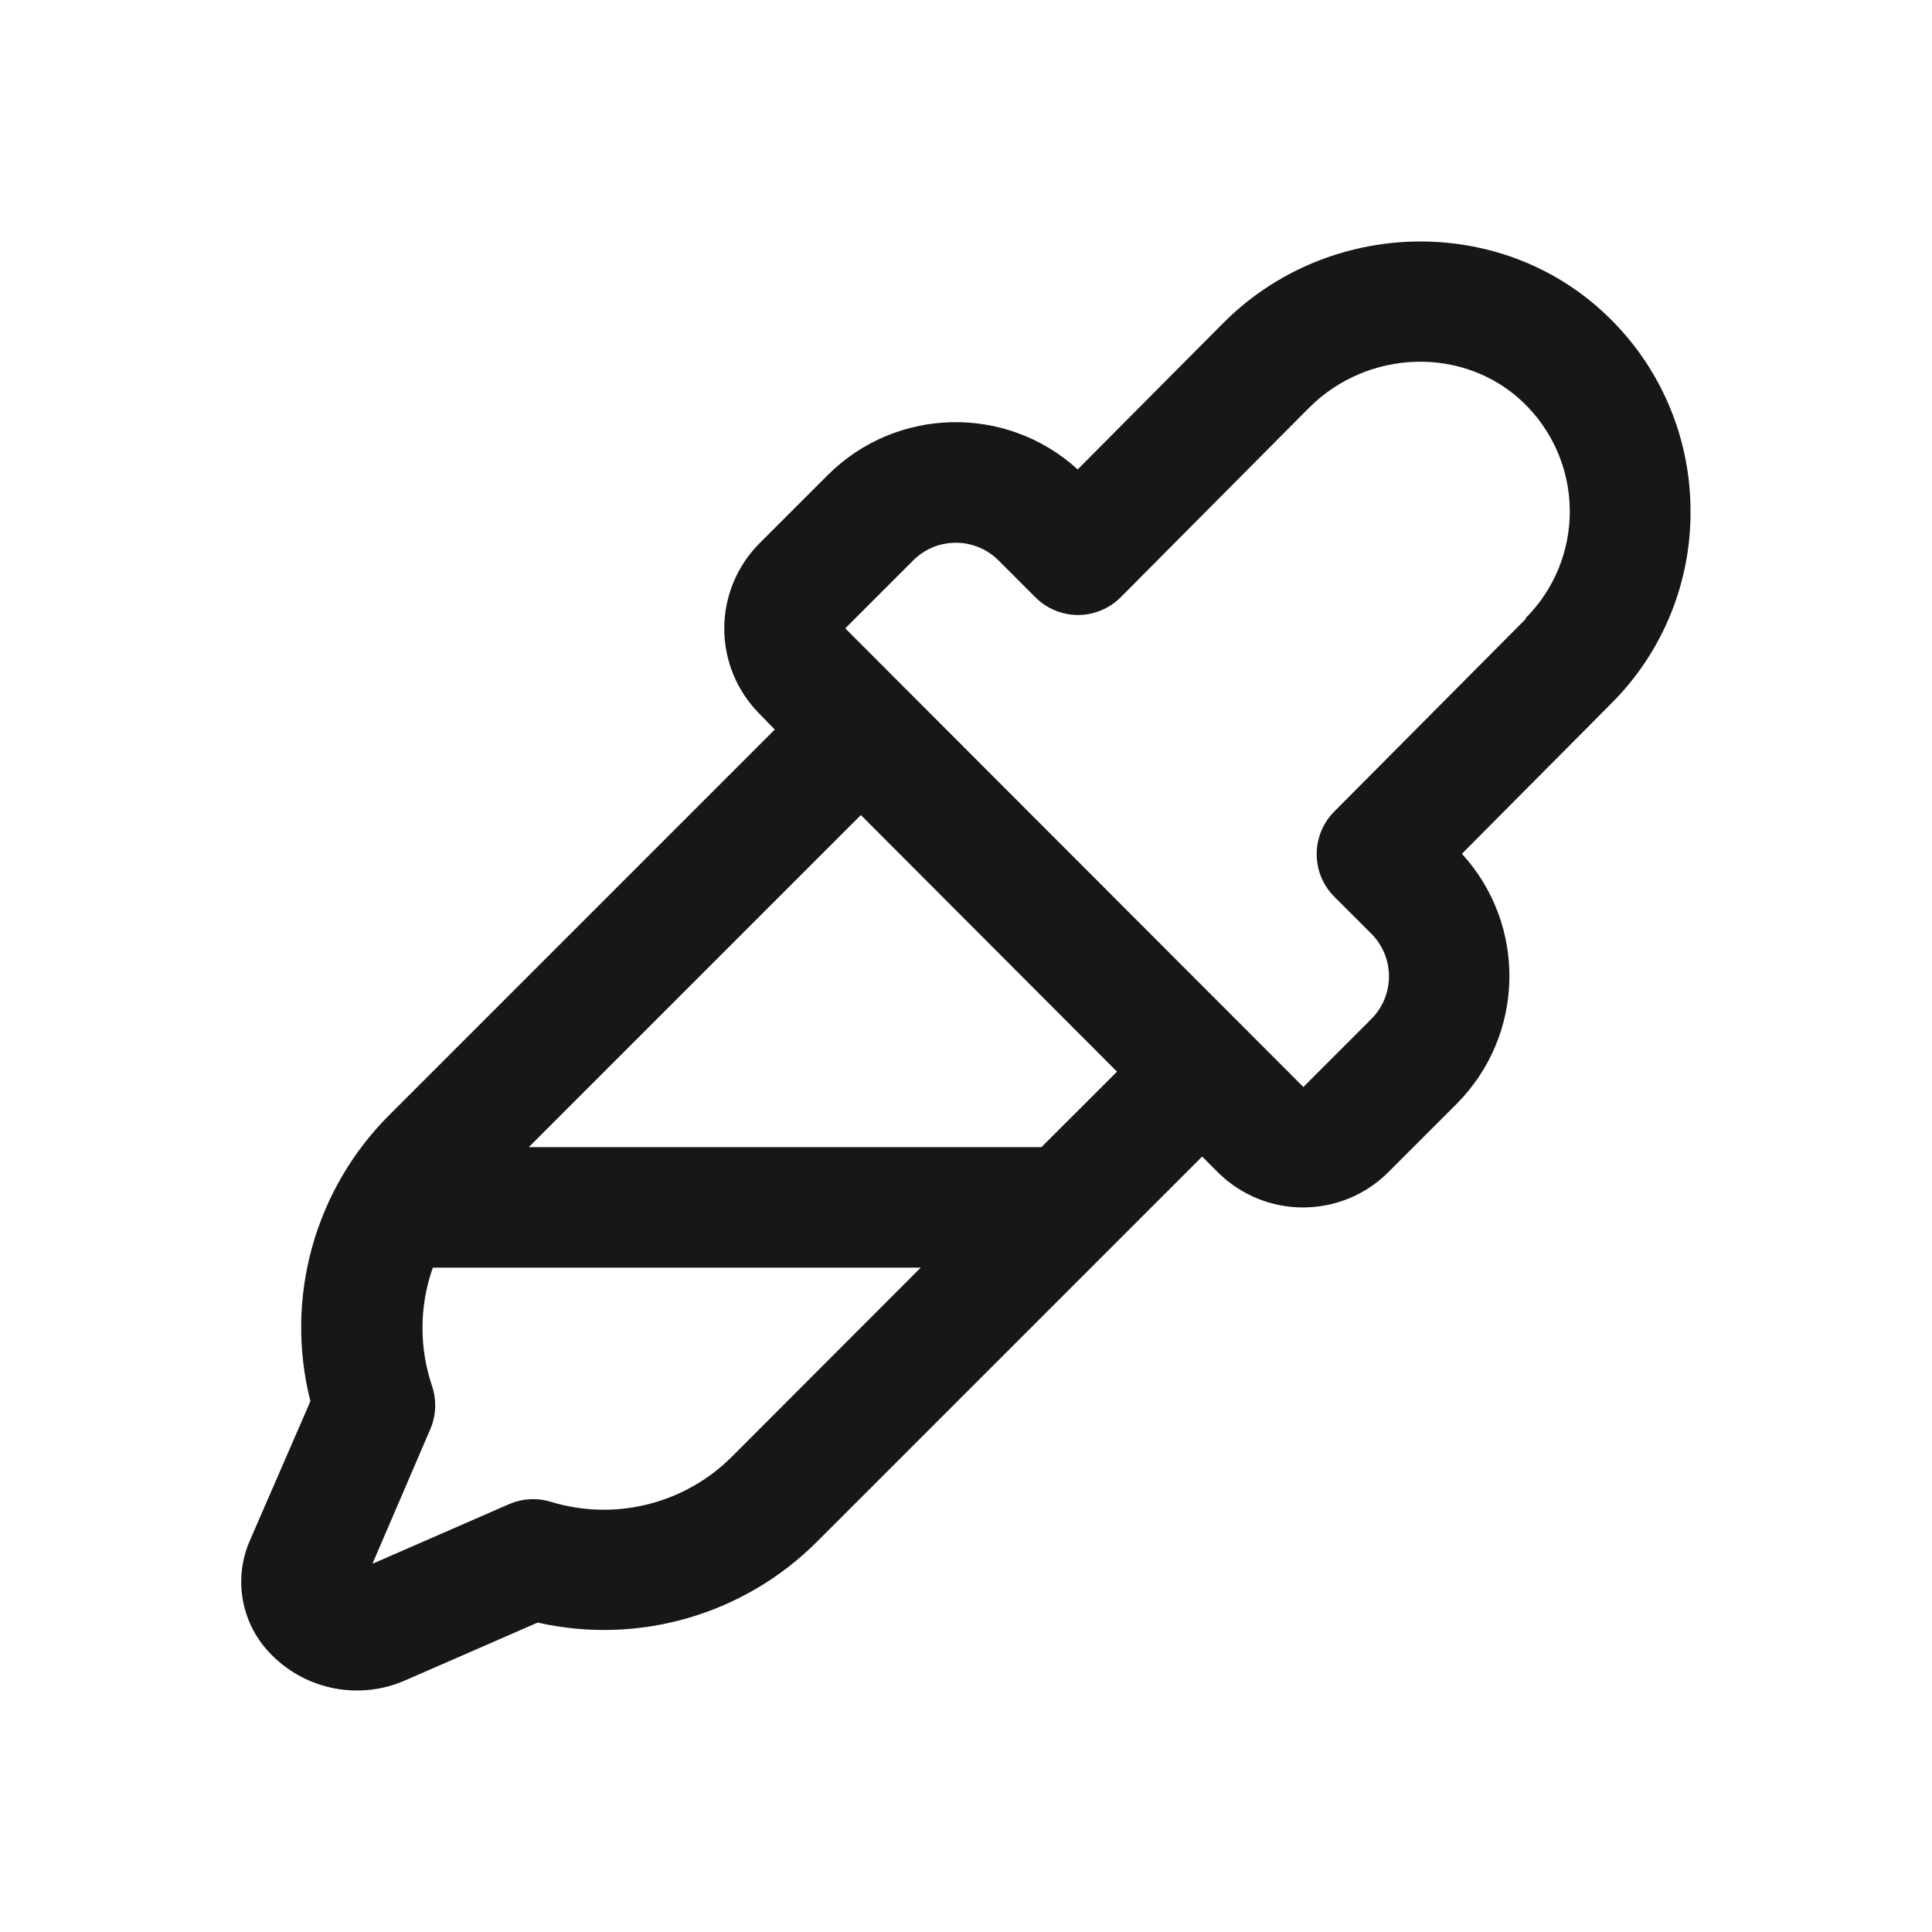
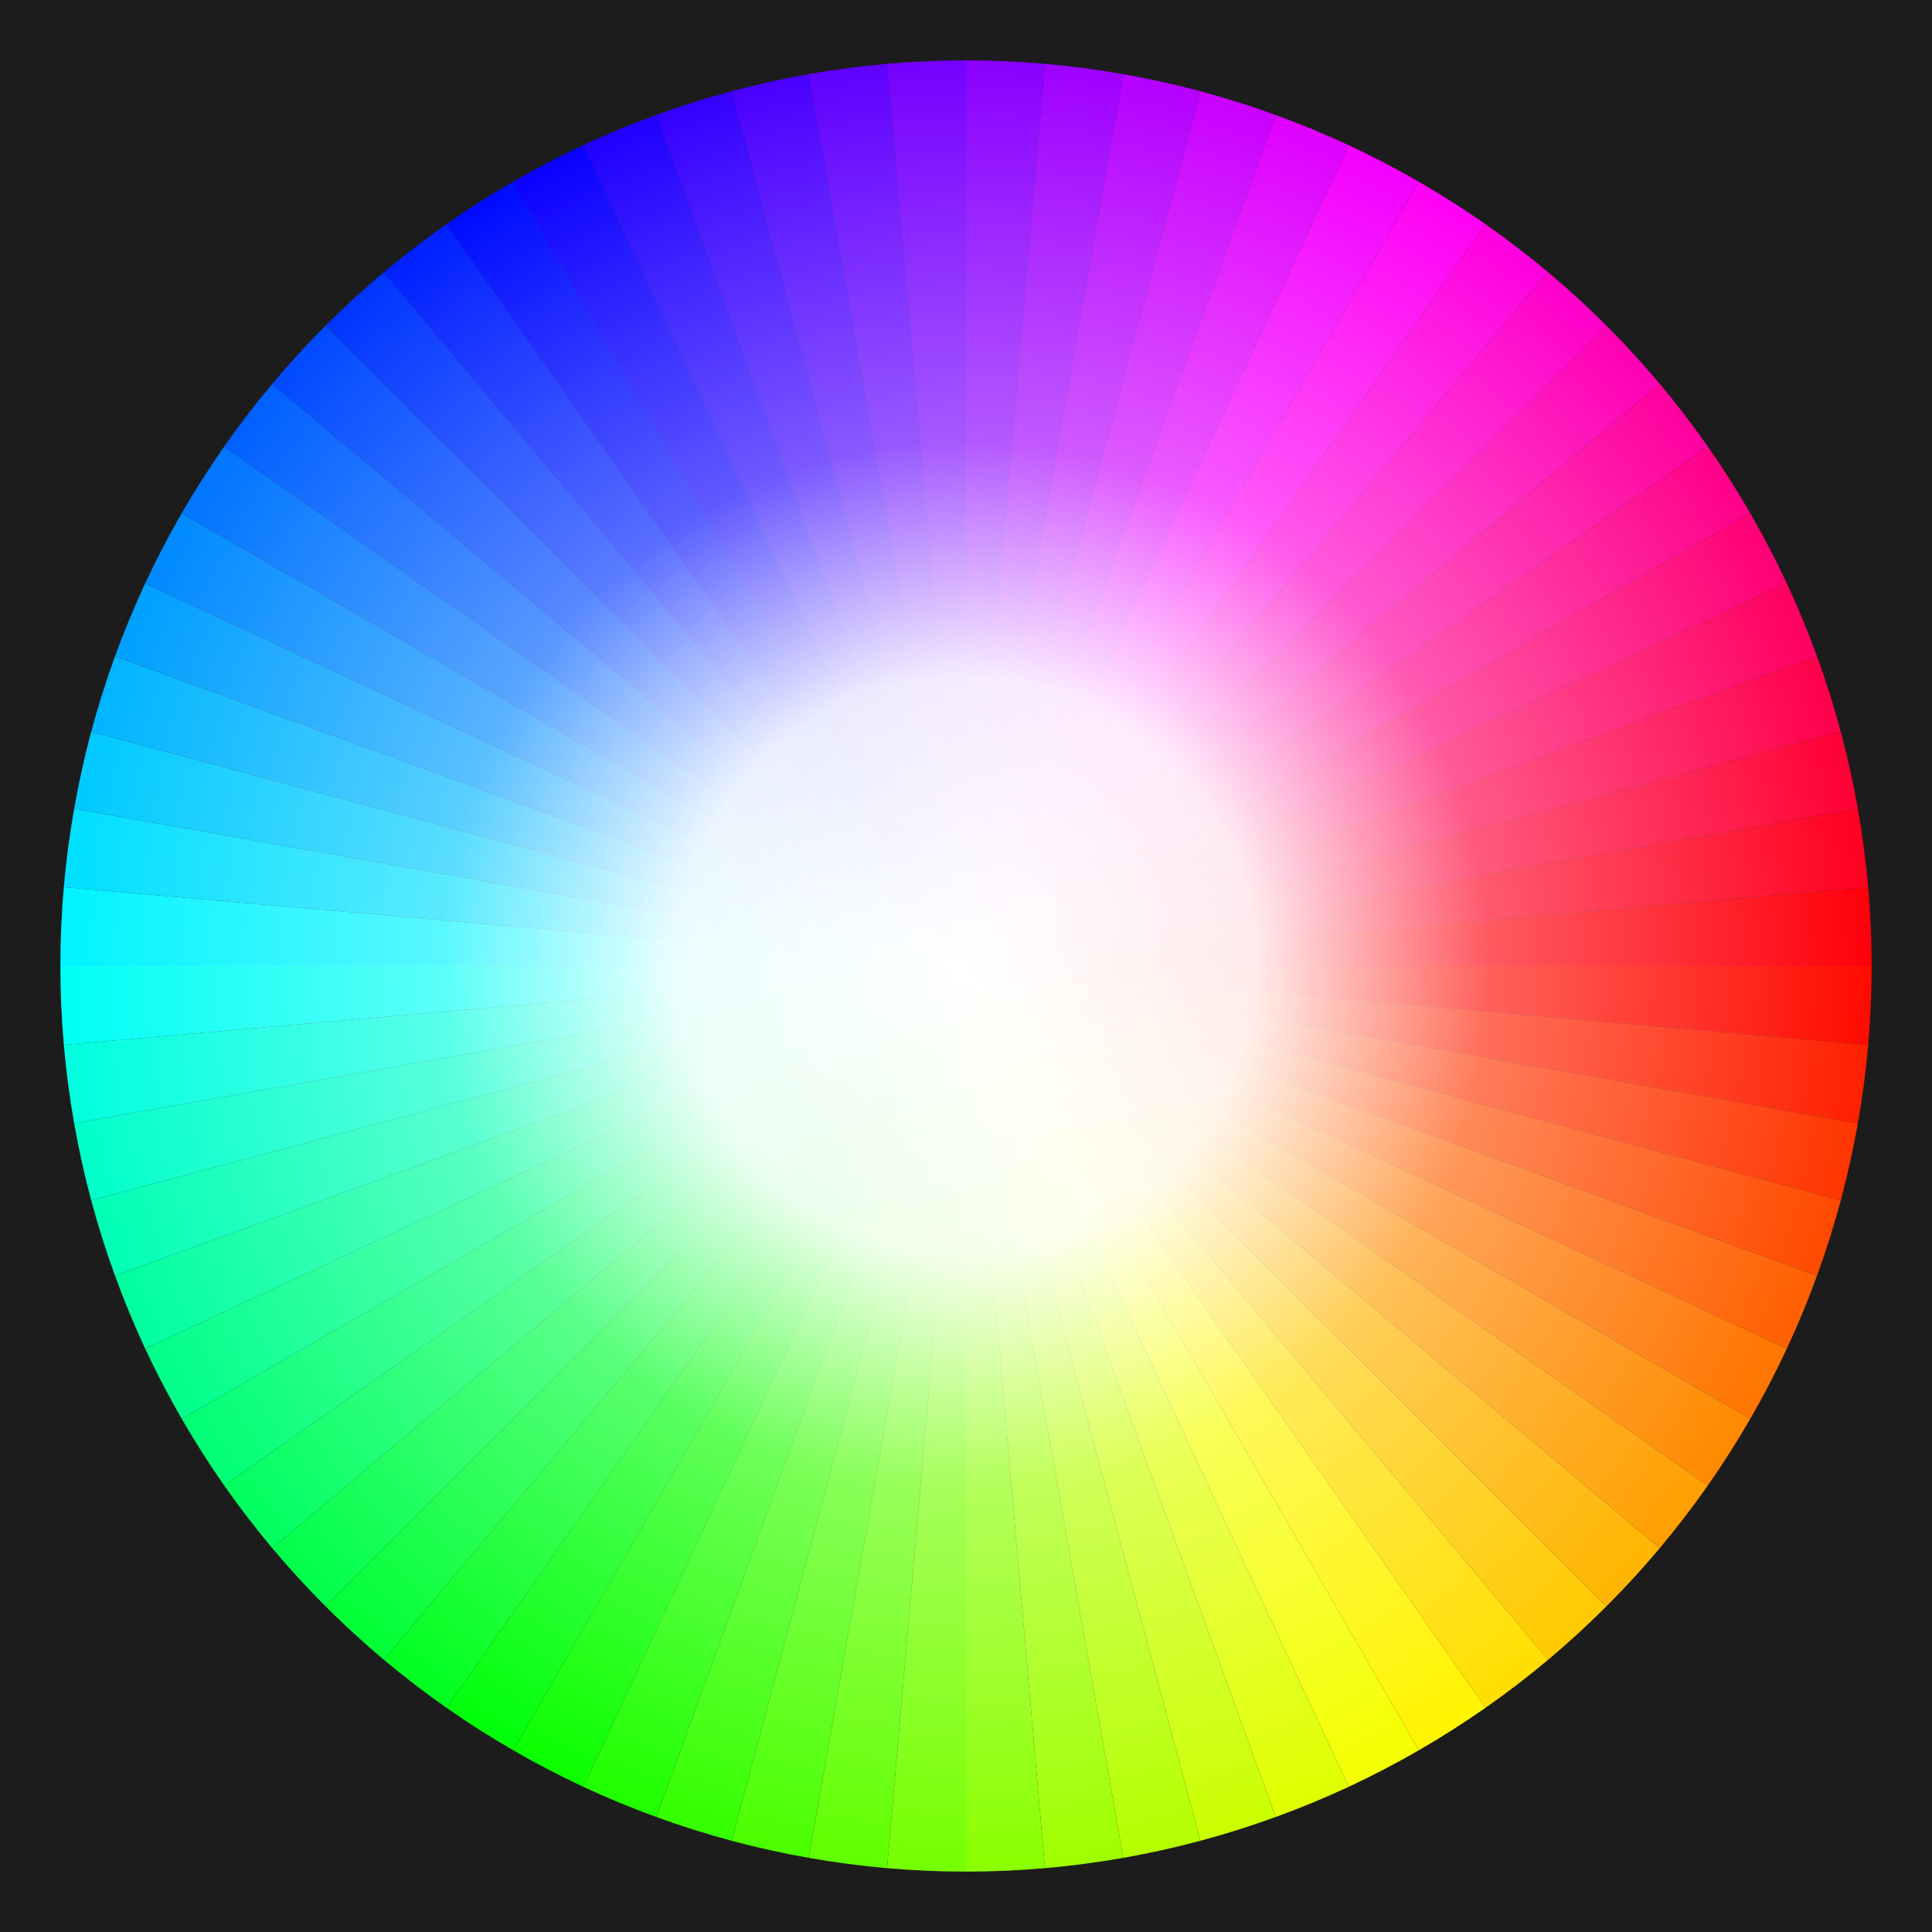
- <svg xmlns="http://www.w3.org/2000/svg" viewBox="0 0 256 256">
-   <style>
-     .icon {
-       fill: #171717;
-     }
-     @media (prefers-color-scheme: dark) {
-       .icon {
-         fill: #ededed;
-       }
-     }
-   </style>
-   <path class="icon" d="M224,67.3a35.79,35.79,0,0,0-11.26-25.66c-14-13.28-36.72-12.78-50.62,1.13L142.8,62.2a24,24,0,0,0-33.14.77l-9,9a16,16,0,0,0,0,22.64l2,2.06-51,51a39.75,39.75,0,0,0-10.53,38l-8,18.41A13.65,13.65,0,0,0,36,219.29a15.9,15.9,0,0,0,17.71,3.36L71.24,215a39.9,39.9,0,0,0,37.05-10.75l51-51,2.06,2.06a16,16,0,0,0,22.62,0l9-9a24,24,0,0,0,.74-33.18l19.75-19.87A35.75,35.75,0,0,0,224,67.3ZM97,193a24,24,0,0,1-24,6,8,8,0,0,0-5.55.31l-18.1,7.9L57,189.41a8,8,0,0,0,.25-5.75,24,24,0,0,1,.1-15.69H122Zm41-41H70.07l44-44,33.94,34Zm64.18-70-25.37,25.52a8,8,0,0,0,0,11.31l4.89,4.88a8,8,0,0,1,0,11.32l-9,9L112,83.26l9-9a8,8,0,0,1,11.31,0l4.89,4.89a8,8,0,0,0,5.65,2.34h0a8,8,0,0,0,5.66-2.36l24.94-25.09c7.81-7.82,20.5-8.18,28.29-.81a20,20,0,0,1,.39,28.7Z" />
+ <svg xmlns="http://www.w3.org/2000/svg" viewBox="0 0 32 32">
+   <defs>
+     <radialGradient id="center-fade" cx="50%" cy="50%" r="50%">
+       <stop offset="0%" stop-color="#ffffff" />
+       <stop offset="32%" stop-color="#ffffff" stop-opacity="0.92" />
+       <stop offset="58%" stop-color="#ffffff" stop-opacity="0.35" />
+       <stop offset="100%" stop-color="#ffffff" stop-opacity="0" />
+     </radialGradient>
+     <clipPath id="disc">
+       <circle cx="16" cy="16" r="15" />
+     </clipPath>
+   </defs>
+   <rect width="32" height="32" fill="#1c1c1c" />
+   <g clip-path="url(#disc)">
+     <g>
+       <path d="M 16 16 L 31.000 16.000 A 15 15 0 0 1 30.943 17.307 Z" fill="#ff0b00" />
+       <path d="M 16 16 L 30.943 17.307 A 15 15 0 0 1 30.772 18.605 Z" fill="#ff2000" />
+       <path d="M 16 16 L 30.772 18.605 A 15 15 0 0 1 30.489 19.882 Z" fill="#ff3500" />
+       <path d="M 16 16 L 30.489 19.882 A 15 15 0 0 1 30.095 21.130 Z" fill="#ff4a00" />
+       <path d="M 16 16 L 30.095 21.130 A 15 15 0 0 1 29.595 22.339 Z" fill="#ff6000" />
+       <path d="M 16 16 L 29.595 22.339 A 15 15 0 0 1 28.990 23.500 Z" fill="#ff7500" />
+       <path d="M 16 16 L 28.990 23.500 A 15 15 0 0 1 28.287 24.604 Z" fill="#ff8a00" />
+       <path d="M 16 16 L 28.287 24.604 A 15 15 0 0 1 27.491 25.642 Z" fill="#ff9f00" />
+       <path d="M 16 16 L 27.491 25.642 A 15 15 0 0 1 26.607 26.607 Z" fill="#ffb500" />
+       <path d="M 16 16 L 26.607 26.607 A 15 15 0 0 1 25.642 27.491 Z" fill="#ffca00" />
+       <path d="M 16 16 L 25.642 27.491 A 15 15 0 0 1 24.604 28.287 Z" fill="#ffdf00" />
+       <path d="M 16 16 L 24.604 28.287 A 15 15 0 0 1 23.500 28.990 Z" fill="#fff400" />
+       <path d="M 16 16 L 23.500 28.990 A 15 15 0 0 1 22.339 29.595 Z" fill="#f4ff00" />
+       <path d="M 16 16 L 22.339 29.595 A 15 15 0 0 1 21.130 30.095 Z" fill="#dfff00" />
+       <path d="M 16 16 L 21.130 30.095 A 15 15 0 0 1 19.882 30.489 Z" fill="#caff00" />
+       <path d="M 16 16 L 19.882 30.489 A 15 15 0 0 1 18.605 30.772 Z" fill="#b5ff00" />
+       <path d="M 16 16 L 18.605 30.772 A 15 15 0 0 1 17.307 30.943 Z" fill="#9fff00" />
+       <path d="M 16 16 L 17.307 30.943 A 15 15 0 0 1 16.000 31.000 Z" fill="#8aff00" />
+       <path d="M 16 16 L 16.000 31.000 A 15 15 0 0 1 14.693 30.943 Z" fill="#75ff00" />
+       <path d="M 16 16 L 14.693 30.943 A 15 15 0 0 1 13.395 30.772 Z" fill="#60ff00" />
+       <path d="M 16 16 L 13.395 30.772 A 15 15 0 0 1 12.118 30.489 Z" fill="#4aff00" />
+       <path d="M 16 16 L 12.118 30.489 A 15 15 0 0 1 10.870 30.095 Z" fill="#35ff00" />
+       <path d="M 16 16 L 10.870 30.095 A 15 15 0 0 1 9.661 29.595 Z" fill="#20ff00" />
+       <path d="M 16 16 L 9.661 29.595 A 15 15 0 0 1 8.500 28.990 Z" fill="#0bff00" />
+       <path d="M 16 16 L 8.500 28.990 A 15 15 0 0 1 7.396 28.287 Z" fill="#00ff0b" />
+       <path d="M 16 16 L 7.396 28.287 A 15 15 0 0 1 6.358 27.491 Z" fill="#00ff20" />
+       <path d="M 16 16 L 6.358 27.491 A 15 15 0 0 1 5.393 26.607 Z" fill="#00ff35" />
+       <path d="M 16 16 L 5.393 26.607 A 15 15 0 0 1 4.509 25.642 Z" fill="#00ff4a" />
+       <path d="M 16 16 L 4.509 25.642 A 15 15 0 0 1 3.713 24.604 Z" fill="#00ff60" />
+       <path d="M 16 16 L 3.713 24.604 A 15 15 0 0 1 3.010 23.500 Z" fill="#00ff75" />
+       <path d="M 16 16 L 3.010 23.500 A 15 15 0 0 1 2.405 22.339 Z" fill="#00ff8a" />
+       <path d="M 16 16 L 2.405 22.339 A 15 15 0 0 1 1.905 21.130 Z" fill="#00ff9f" />
+       <path d="M 16 16 L 1.905 21.130 A 15 15 0 0 1 1.511 19.882 Z" fill="#00ffb5" />
+       <path d="M 16 16 L 1.511 19.882 A 15 15 0 0 1 1.228 18.605 Z" fill="#00ffca" />
+       <path d="M 16 16 L 1.228 18.605 A 15 15 0 0 1 1.057 17.307 Z" fill="#00ffdf" />
+       <path d="M 16 16 L 1.057 17.307 A 15 15 0 0 1 1.000 16.000 Z" fill="#00fff4" />
+       <path d="M 16 16 L 1.000 16.000 A 15 15 0 0 1 1.057 14.693 Z" fill="#00f4ff" />
+       <path d="M 16 16 L 1.057 14.693 A 15 15 0 0 1 1.228 13.395 Z" fill="#00dfff" />
+       <path d="M 16 16 L 1.228 13.395 A 15 15 0 0 1 1.511 12.118 Z" fill="#00caff" />
+       <path d="M 16 16 L 1.511 12.118 A 15 15 0 0 1 1.905 10.870 Z" fill="#00b5ff" />
+       <path d="M 16 16 L 1.905 10.870 A 15 15 0 0 1 2.405 9.661 Z" fill="#009fff" />
+       <path d="M 16 16 L 2.405 9.661 A 15 15 0 0 1 3.010 8.500 Z" fill="#008aff" />
+       <path d="M 16 16 L 3.010 8.500 A 15 15 0 0 1 3.713 7.396 Z" fill="#0075ff" />
+       <path d="M 16 16 L 3.713 7.396 A 15 15 0 0 1 4.509 6.358 Z" fill="#0060ff" />
+       <path d="M 16 16 L 4.509 6.358 A 15 15 0 0 1 5.393 5.393 Z" fill="#004aff" />
+       <path d="M 16 16 L 5.393 5.393 A 15 15 0 0 1 6.358 4.509 Z" fill="#0035ff" />
+       <path d="M 16 16 L 6.358 4.509 A 15 15 0 0 1 7.396 3.713 Z" fill="#0020ff" />
+       <path d="M 16 16 L 7.396 3.713 A 15 15 0 0 1 8.500 3.010 Z" fill="#000bff" />
+       <path d="M 16 16 L 8.500 3.010 A 15 15 0 0 1 9.661 2.405 Z" fill="#0b00ff" />
+       <path d="M 16 16 L 9.661 2.405 A 15 15 0 0 1 10.870 1.905 Z" fill="#2000ff" />
+       <path d="M 16 16 L 10.870 1.905 A 15 15 0 0 1 12.118 1.511 Z" fill="#3500ff" />
+       <path d="M 16 16 L 12.118 1.511 A 15 15 0 0 1 13.395 1.228 Z" fill="#4a00ff" />
+       <path d="M 16 16 L 13.395 1.228 A 15 15 0 0 1 14.693 1.057 Z" fill="#6000ff" />
+       <path d="M 16 16 L 14.693 1.057 A 15 15 0 0 1 16.000 1.000 Z" fill="#7500ff" />
+       <path d="M 16 16 L 16.000 1.000 A 15 15 0 0 1 17.307 1.057 Z" fill="#8a00ff" />
+       <path d="M 16 16 L 17.307 1.057 A 15 15 0 0 1 18.605 1.228 Z" fill="#9f00ff" />
+       <path d="M 16 16 L 18.605 1.228 A 15 15 0 0 1 19.882 1.511 Z" fill="#b500ff" />
+       <path d="M 16 16 L 19.882 1.511 A 15 15 0 0 1 21.130 1.905 Z" fill="#ca00ff" />
+       <path d="M 16 16 L 21.130 1.905 A 15 15 0 0 1 22.339 2.405 Z" fill="#df00ff" />
+       <path d="M 16 16 L 22.339 2.405 A 15 15 0 0 1 23.500 3.010 Z" fill="#f400ff" />
+       <path d="M 16 16 L 23.500 3.010 A 15 15 0 0 1 24.604 3.713 Z" fill="#ff00f4" />
+       <path d="M 16 16 L 24.604 3.713 A 15 15 0 0 1 25.642 4.509 Z" fill="#ff00df" />
+       <path d="M 16 16 L 25.642 4.509 A 15 15 0 0 1 26.607 5.393 Z" fill="#ff00ca" />
+       <path d="M 16 16 L 26.607 5.393 A 15 15 0 0 1 27.491 6.358 Z" fill="#ff00b5" />
+       <path d="M 16 16 L 27.491 6.358 A 15 15 0 0 1 28.287 7.396 Z" fill="#ff009f" />
+       <path d="M 16 16 L 28.287 7.396 A 15 15 0 0 1 28.990 8.500 Z" fill="#ff008a" />
+       <path d="M 16 16 L 28.990 8.500 A 15 15 0 0 1 29.595 9.661 Z" fill="#ff0075" />
+       <path d="M 16 16 L 29.595 9.661 A 15 15 0 0 1 30.095 10.870 Z" fill="#ff0060" />
+       <path d="M 16 16 L 30.095 10.870 A 15 15 0 0 1 30.489 12.118 Z" fill="#ff004a" />
+       <path d="M 16 16 L 30.489 12.118 A 15 15 0 0 1 30.772 13.395 Z" fill="#ff0035" />
+       <path d="M 16 16 L 30.772 13.395 A 15 15 0 0 1 30.943 14.693 Z" fill="#ff0020" />
+       <path d="M 16 16 L 30.943 14.693 A 15 15 0 0 1 31.000 16.000 Z" fill="#ff000b" />
+     </g>
+     <circle cx="16" cy="16" r="15" fill="url(#center-fade)" />
+   </g>
</svg>
